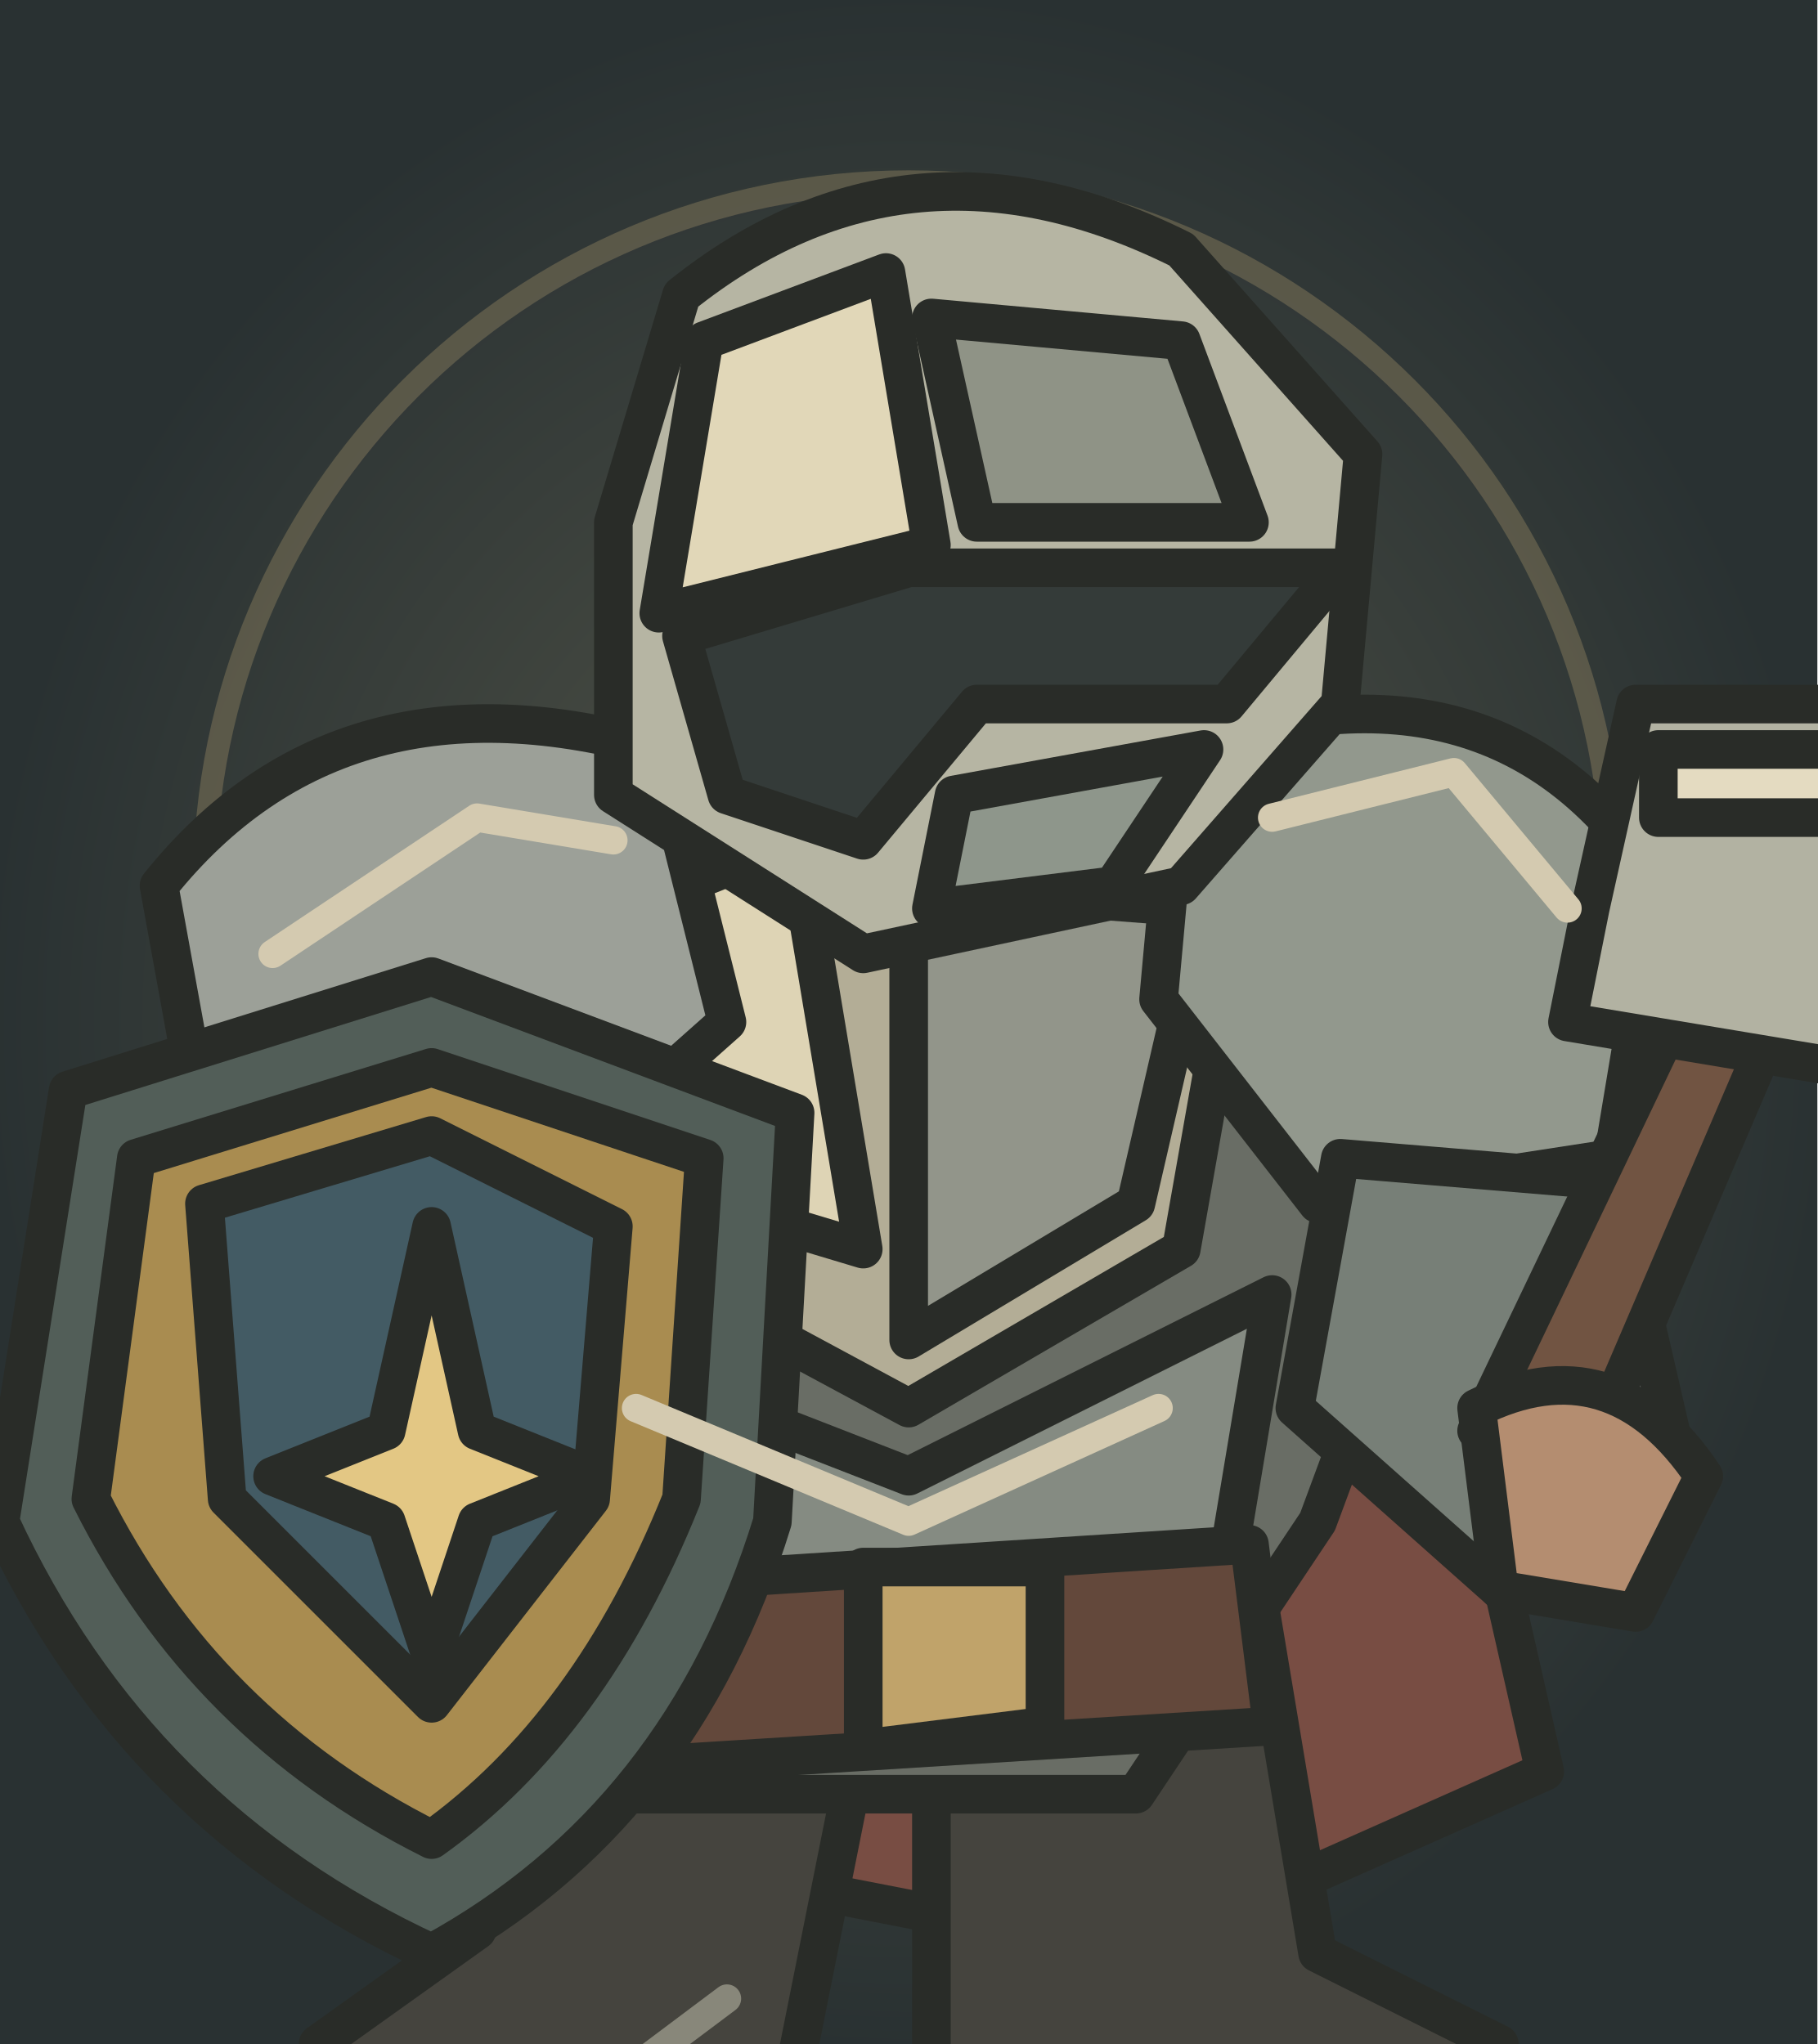
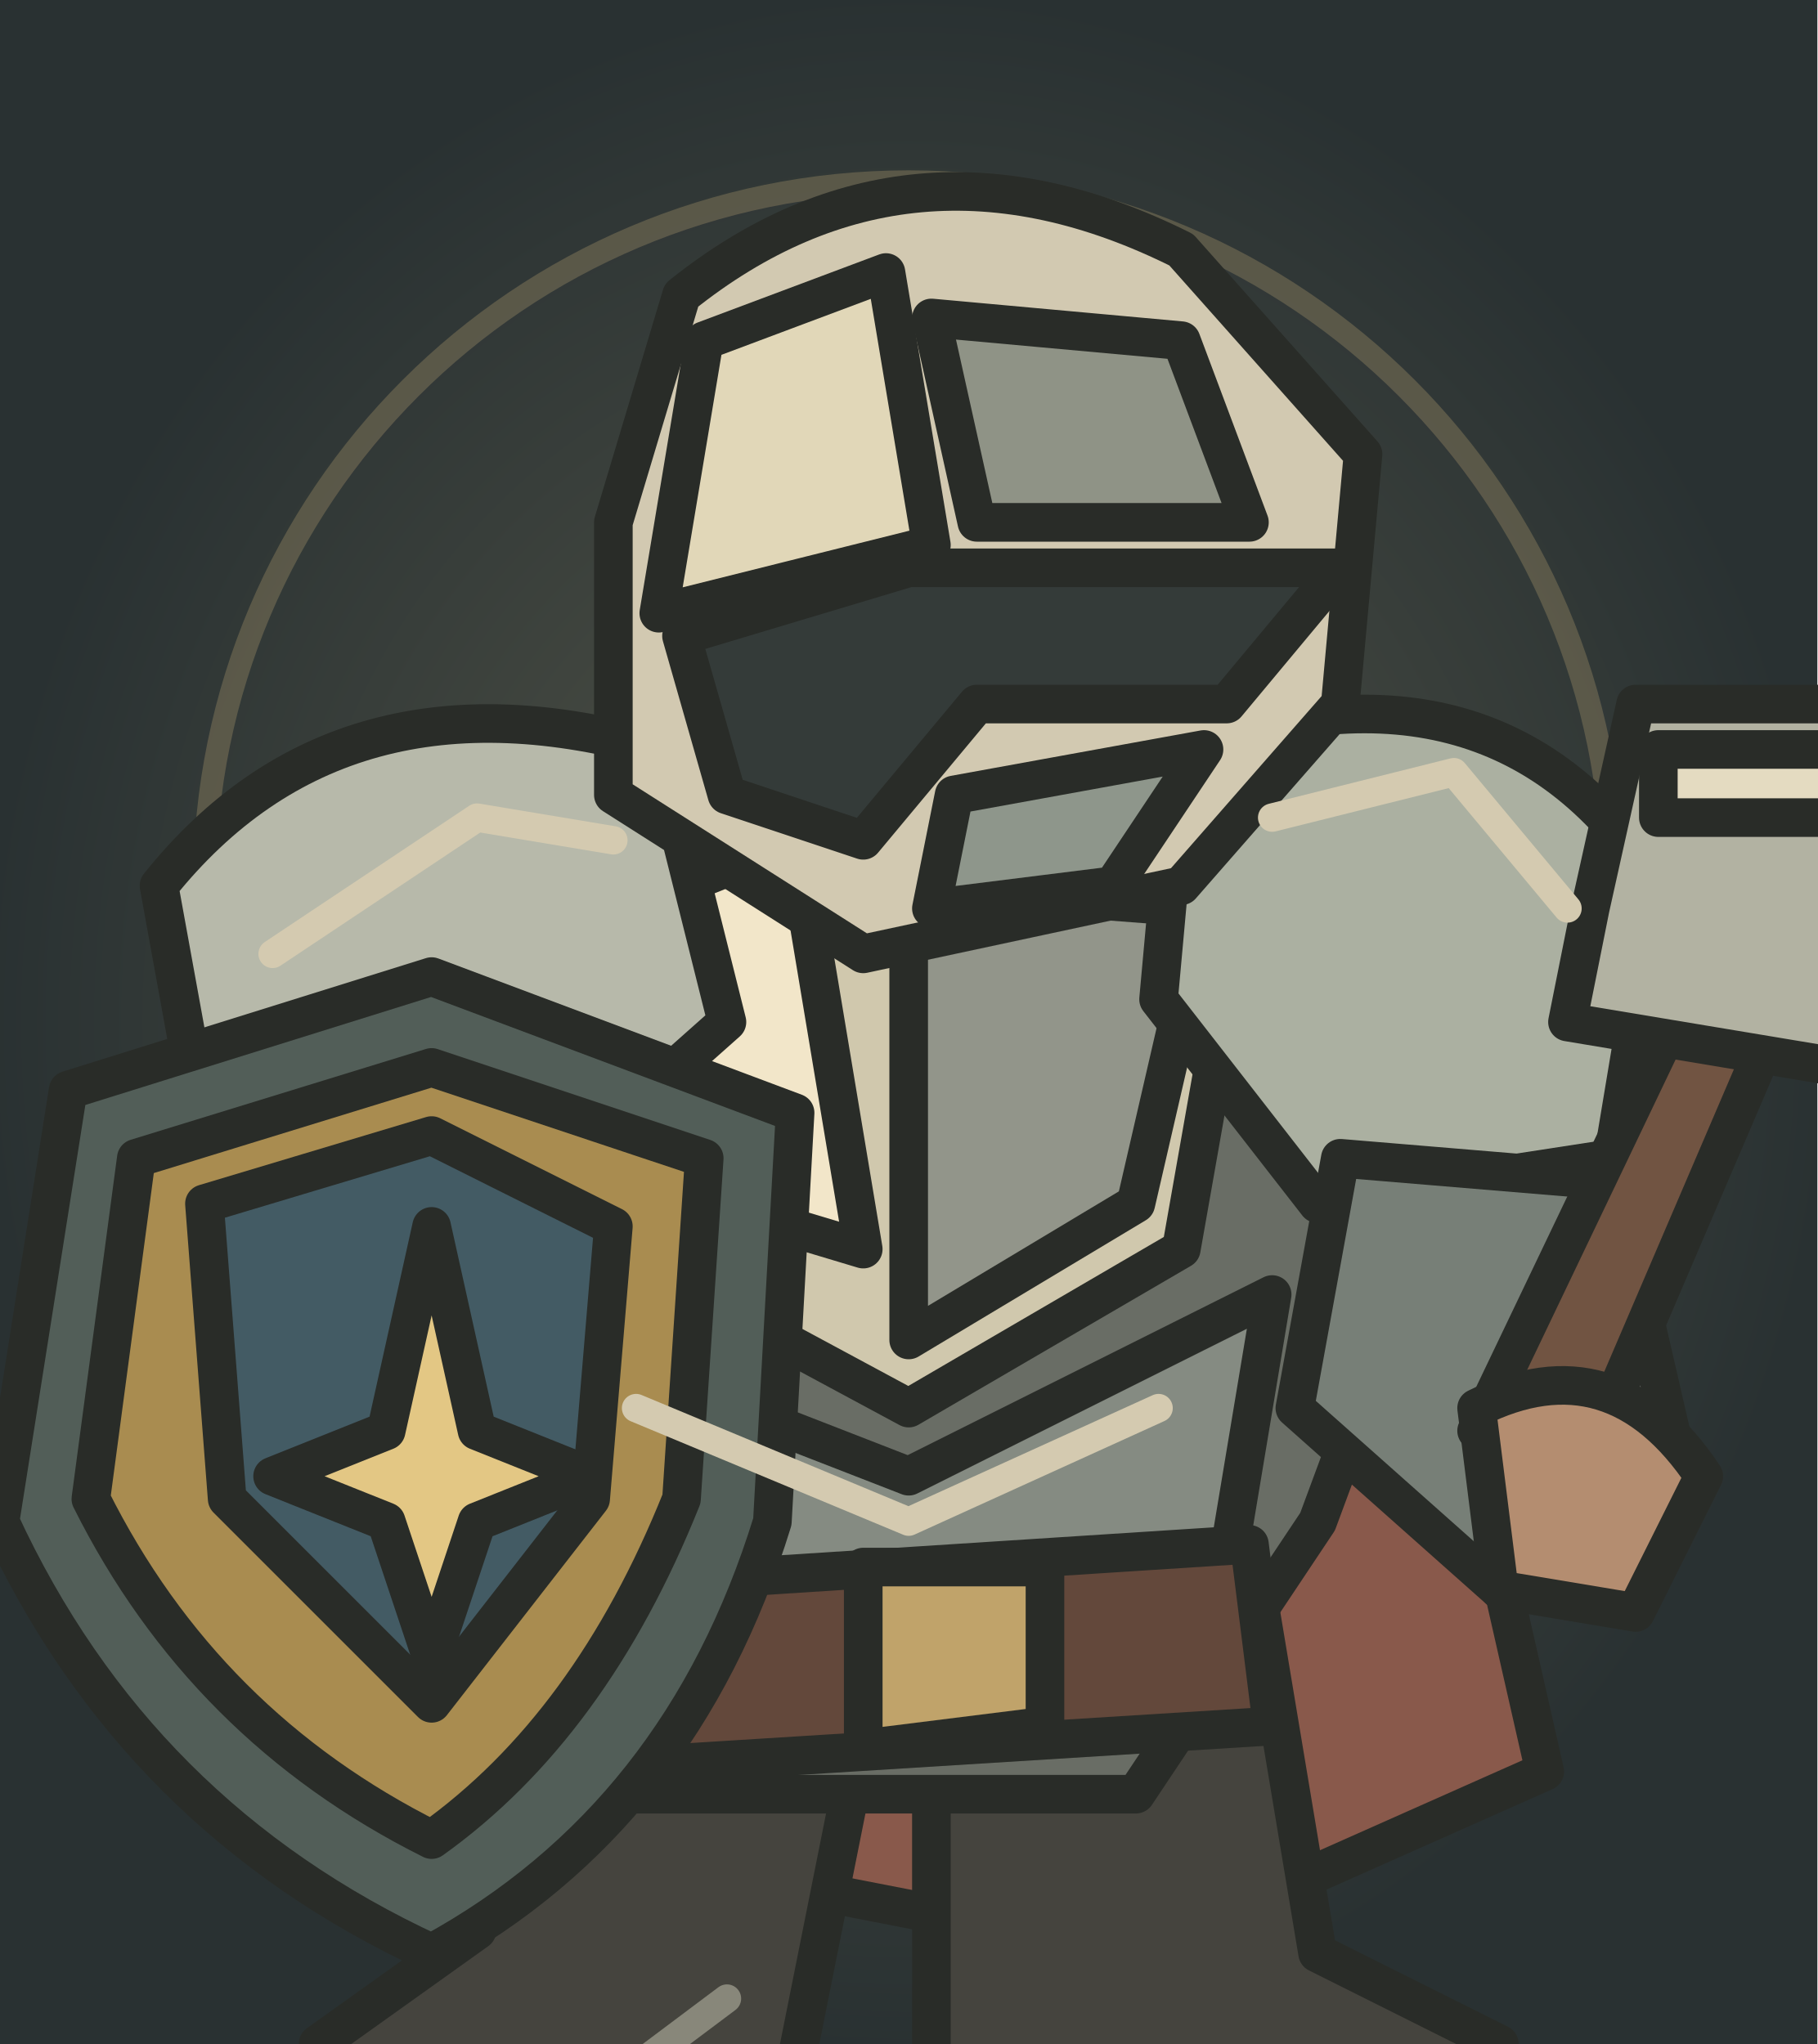
<svg xmlns="http://www.w3.org/2000/svg" viewBox="8 0 80 90">
  <defs>
    <radialGradient id="p">
      <stop stop-color="#55574a" />
      <stop offset="1" stop-color="#293132" />
    </radialGradient>
  </defs>
  <path fill="url(#p)" d="M8 0h80v90H8z" />
  <circle cx="48" cy="39" r="31" fill="none" stroke="#bda574" stroke-opacity=".3" />
  <g stroke-linejoin="round" stroke-linecap="round">
-     <path d="M25 37 Q43 25 66 34 L76 78 58 86 22 79 15 64Z" fill="#784d43" stroke="#292c28" stroke-width="1.7" />
+     <path d="M25 37 Q43 25 66 34 L76 78 58 86 22 79 15 64Z" fill="#89594b" stroke="#292c28" stroke-width="1.7" />
    <path d="M31 68 47 71 43 91 36 96 23 96 22 90 29 85Z" fill="#45443e" stroke="#292c28" stroke-width="1.7" />
    <path d="M49 71 63 68 66 86 74 90 73 96 58 96 49 91Z" fill="#45443e" stroke="#292c28" stroke-width="1.7" />
    <path d="M26 39 43 30 63 31 76 40 66 67 58 79 35 79 23 64Z" fill="#696d65" stroke="#292c28" stroke-width="1.7" />
-     <path d="M30 40 44 35 63 38 60 55 48 62 35 55Z" fill="#b3ad96" stroke="#292c28" stroke-width="1.7" />
-     <path d="M33 41 43 37 46 55 36 52Z" fill="#ded4b5" stroke="#292c28" stroke-width="1.7" />
+     <path d="M30 40 44 35 63 38 60 55 48 62 35 55Z" fill="#d0c8ad" stroke="#292c28" stroke-width="1.7" />
+     <path d="M33 41 43 37 46 55 36 52Z" fill="#f2e6c9" stroke="#292c28" stroke-width="1.7" />
    <path d="M48 39 61 40 58 53 48 59Z" fill="#92958a" stroke="#292c28" stroke-width="1.7" />
    <path d="M30 58 48 65 64 57 62 69 48 73 34 69Z" fill="#858b82" stroke="#292c28" stroke-width="1.7" />
    <path d="M32 70 63 68 64 76 32 78Z" fill="#63483b" stroke="#292c28" stroke-width="1.7" />
    <path d="M46 69 54 69 54 76 46 77Z" fill="#c0a36a" stroke="#292c28" stroke-width="1.7" />
-     <path d="M15 39 Q23 29 37 33 L40 45 31 53 17 50Z" fill="#9ca098" stroke="#292c28" stroke-width="1.7" />
-     <path d="M60 33 Q74 28 81 39 L79 51 66 53 59 44Z" fill="#92988d" stroke="#292c28" stroke-width="1.7" />
+     <path d="M15 39 Q23 29 37 33 L40 45 31 53 17 50Z" fill="#b7b9aa" stroke="#292c28" stroke-width="1.7" />
+     <path d="M60 33 Q74 28 81 39 L79 51 66 53 59 44Z" fill="#abb0a1" stroke="#292c28" stroke-width="1.7" />
    <path d="M67 51 79 52 82 65 74 70 65 62Z" fill="#777f77" stroke="#292c28" stroke-width="1.7" />
-     <path d="M35 23 38 13 Q48 5 60 11 L68 20 67 31 60 39 46 42 35 35Z" fill="#b6b5a3" stroke="#292c28" stroke-width="1.7" />
+     <path d="M35 23 38 13 Q48 5 60 11 L68 20 67 31 60 39 46 42 35 35Z" fill="#d2c9b1" stroke="#292c28" stroke-width="1.7" />
    <path d="M39 15 47 12 49 24 37 27Z" fill="#e1d7b8" stroke="#292c28" stroke-width="1.7" />
    <path d="M38 28 48 25 67 25 62 31 51 31 46 37 40 35Z" fill="#343b39" stroke="#292c28" stroke-width="1.7" />
    <path d="M49 14 51 23 63 23 60 15Z" fill="#8f9386" stroke="#292c28" stroke-width="1.7" />
    <path d="M50 35 61 33 57 39 49 40Z" fill="#8e968b" stroke="#292c28" stroke-width="1.7" />
    <path d="M11 48 27 43 43 49 42 67 Q38 80 27 86 Q14 80 8 67Z" fill="#525e58" stroke="#292c28" stroke-width="1.7" />
    <path d="M14 51 27 47 39 51 38 66 Q34 76 27 81 Q17 76 12 66Z" fill="#a98c50" stroke="#292c28" stroke-width="1.7" />
    <path d="M17 53 27 50 35 54 34 66 27 75 18 66Z" fill="#435b64" stroke="#292c28" stroke-width="1.7" />
    <path d="M27 54 29 63 34 65 29 67 27 73 25 67 20 65 25 63Z" fill="#e3c784" stroke="#292c28" stroke-width="1.7" />
    <path d="M73 63 78 64 87 43 84 40Z" fill="#715442" stroke="#292c28" stroke-width="1.7" />
    <path d="M78 40 80 31 91 31 95 40 89 47 77 45Z" fill="#b2b2a2" stroke="#292c28" stroke-width="1.7" />
    <path d="M81 33 90 33 91 36 81 36Z" fill="#e4dbc1" stroke="#292c28" stroke-width="1.7" />
    <path d="M73 62 Q79 59 83 65 L80 71 74 70Z" fill="#b48d70" stroke="#292c28" stroke-width="1.7" />
    <path d="M24 91 36 91 40 88" fill="none" stroke="#88877a" stroke-width="1.25" />
    <path d="M56 91 69 92" fill="none" stroke="#88877a" stroke-width="1.25" />
    <path d="M20 42 29 36 35 37 M64 36 72 34 77 40 M36 62 48 67 59 62" fill="none" stroke="#d4cab0" stroke-width="1.25" />
  </g>
</svg>
